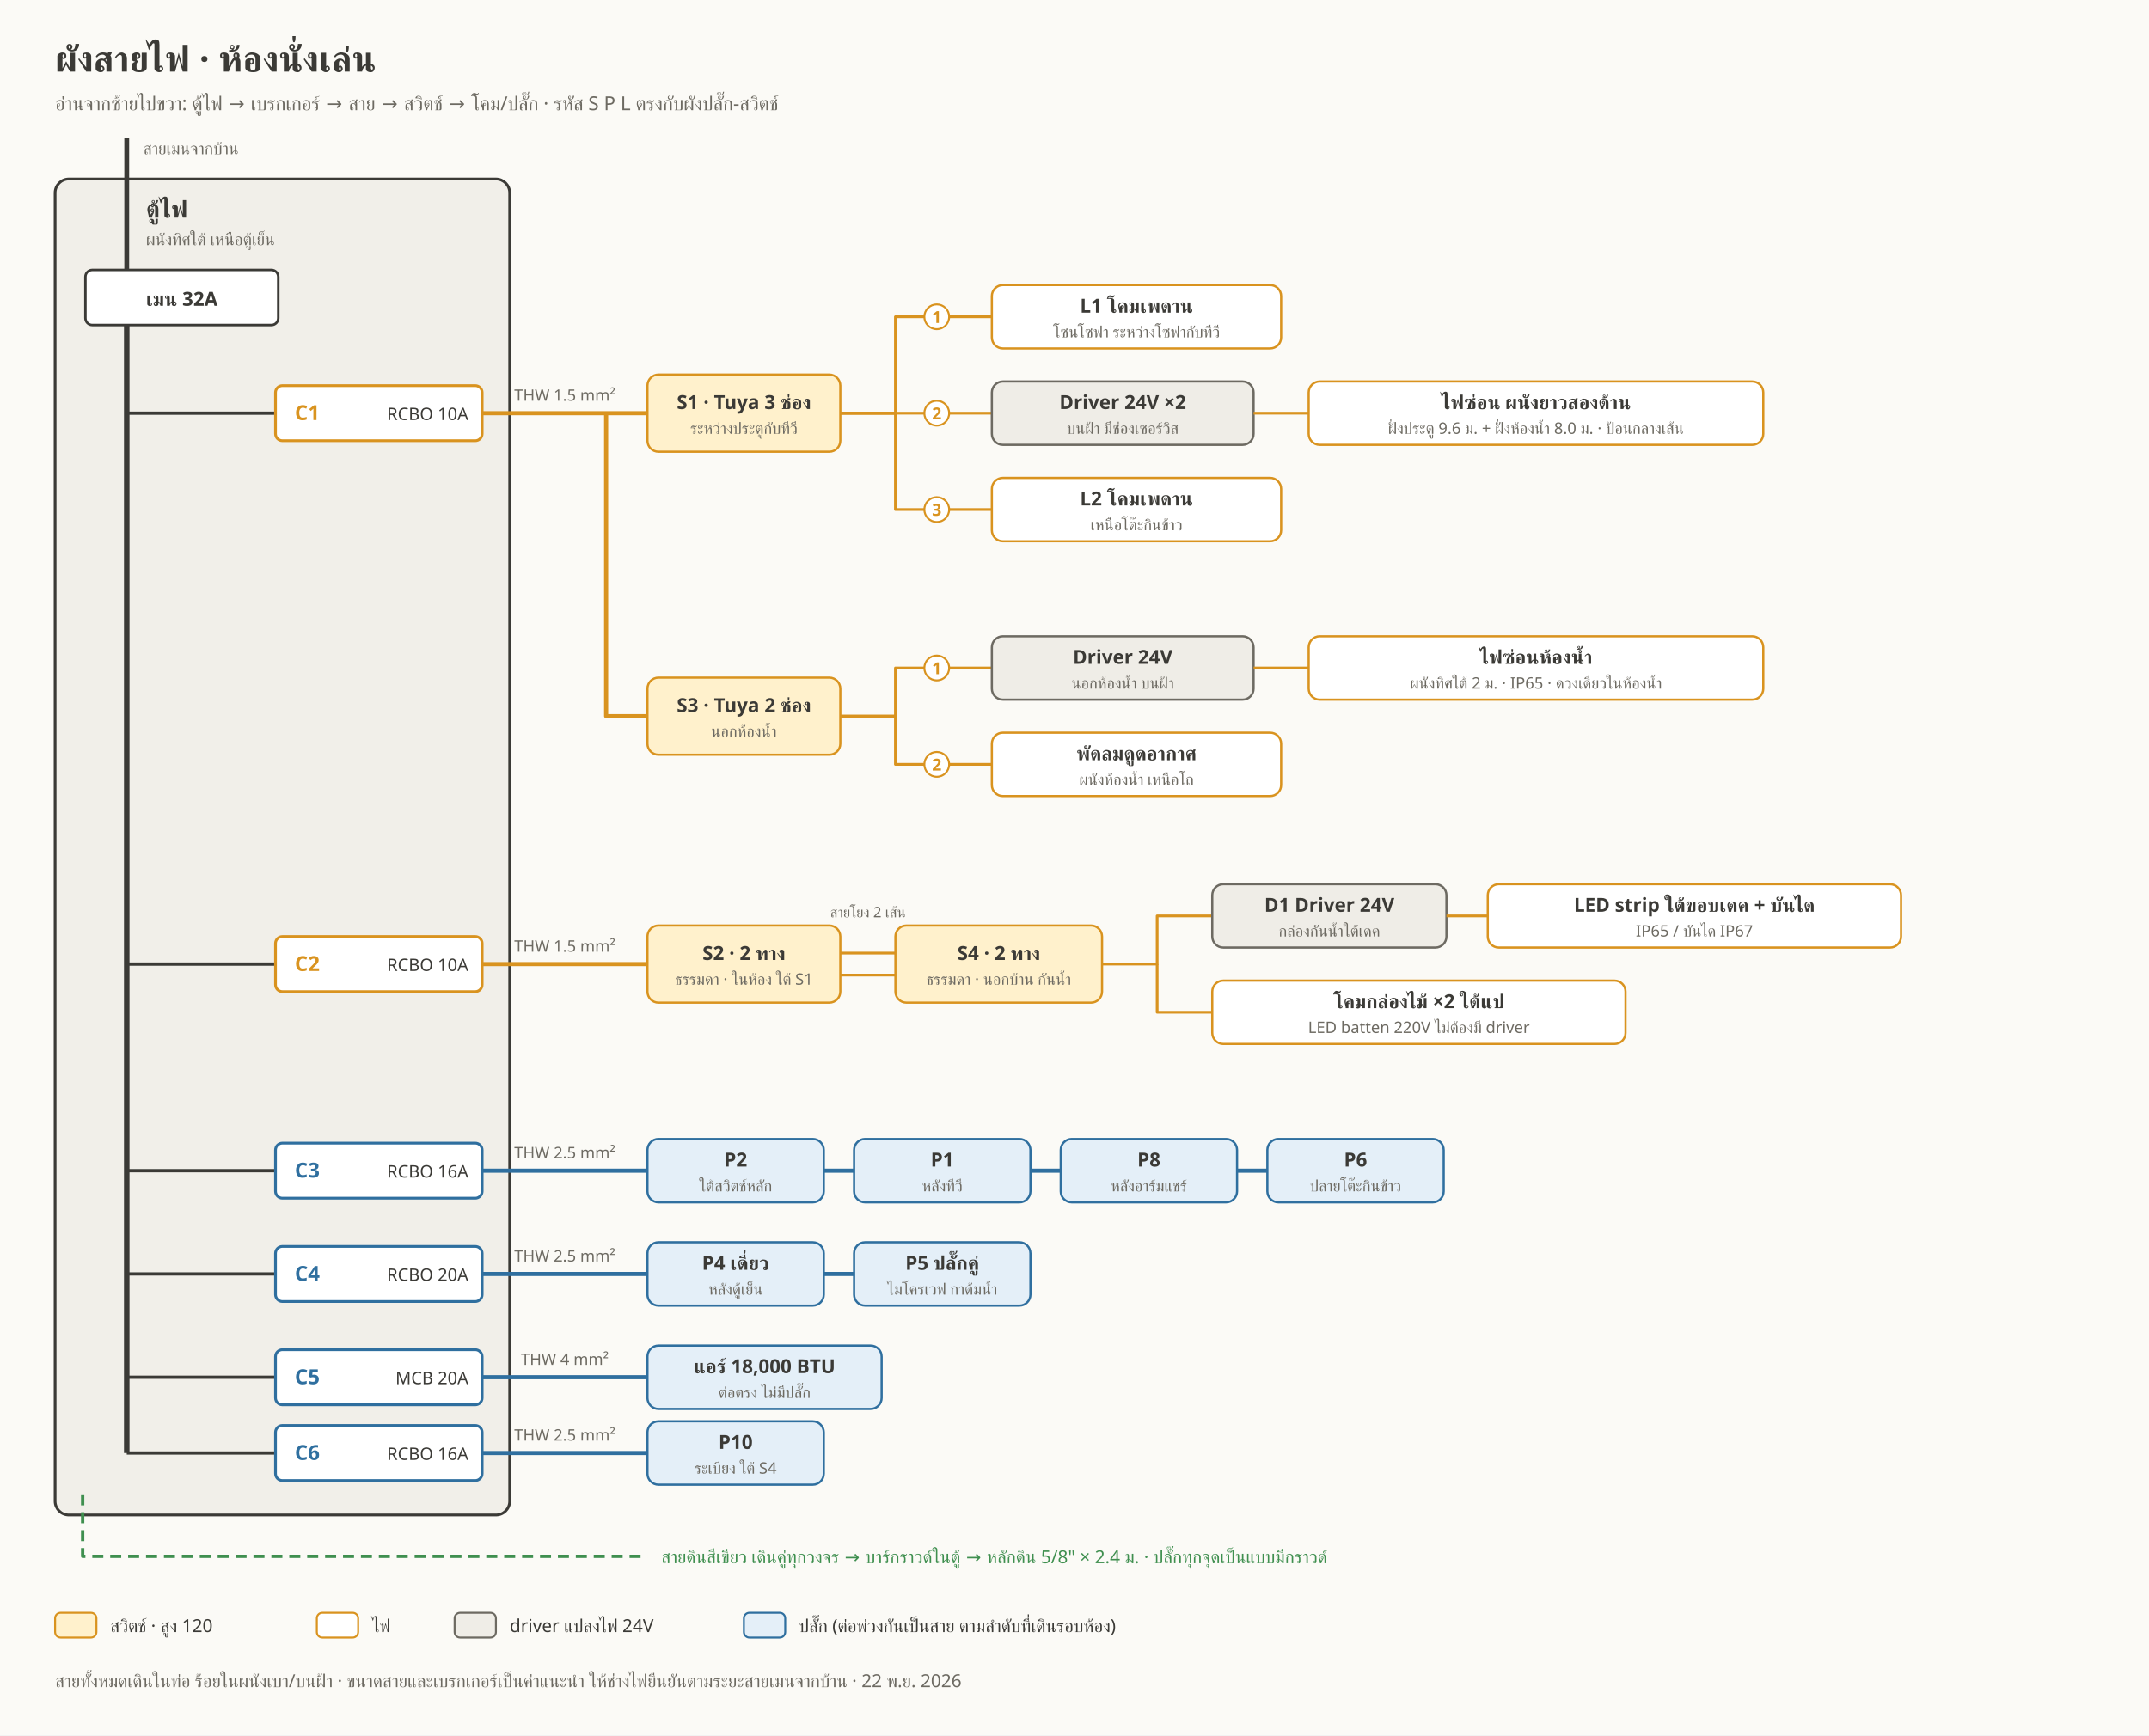
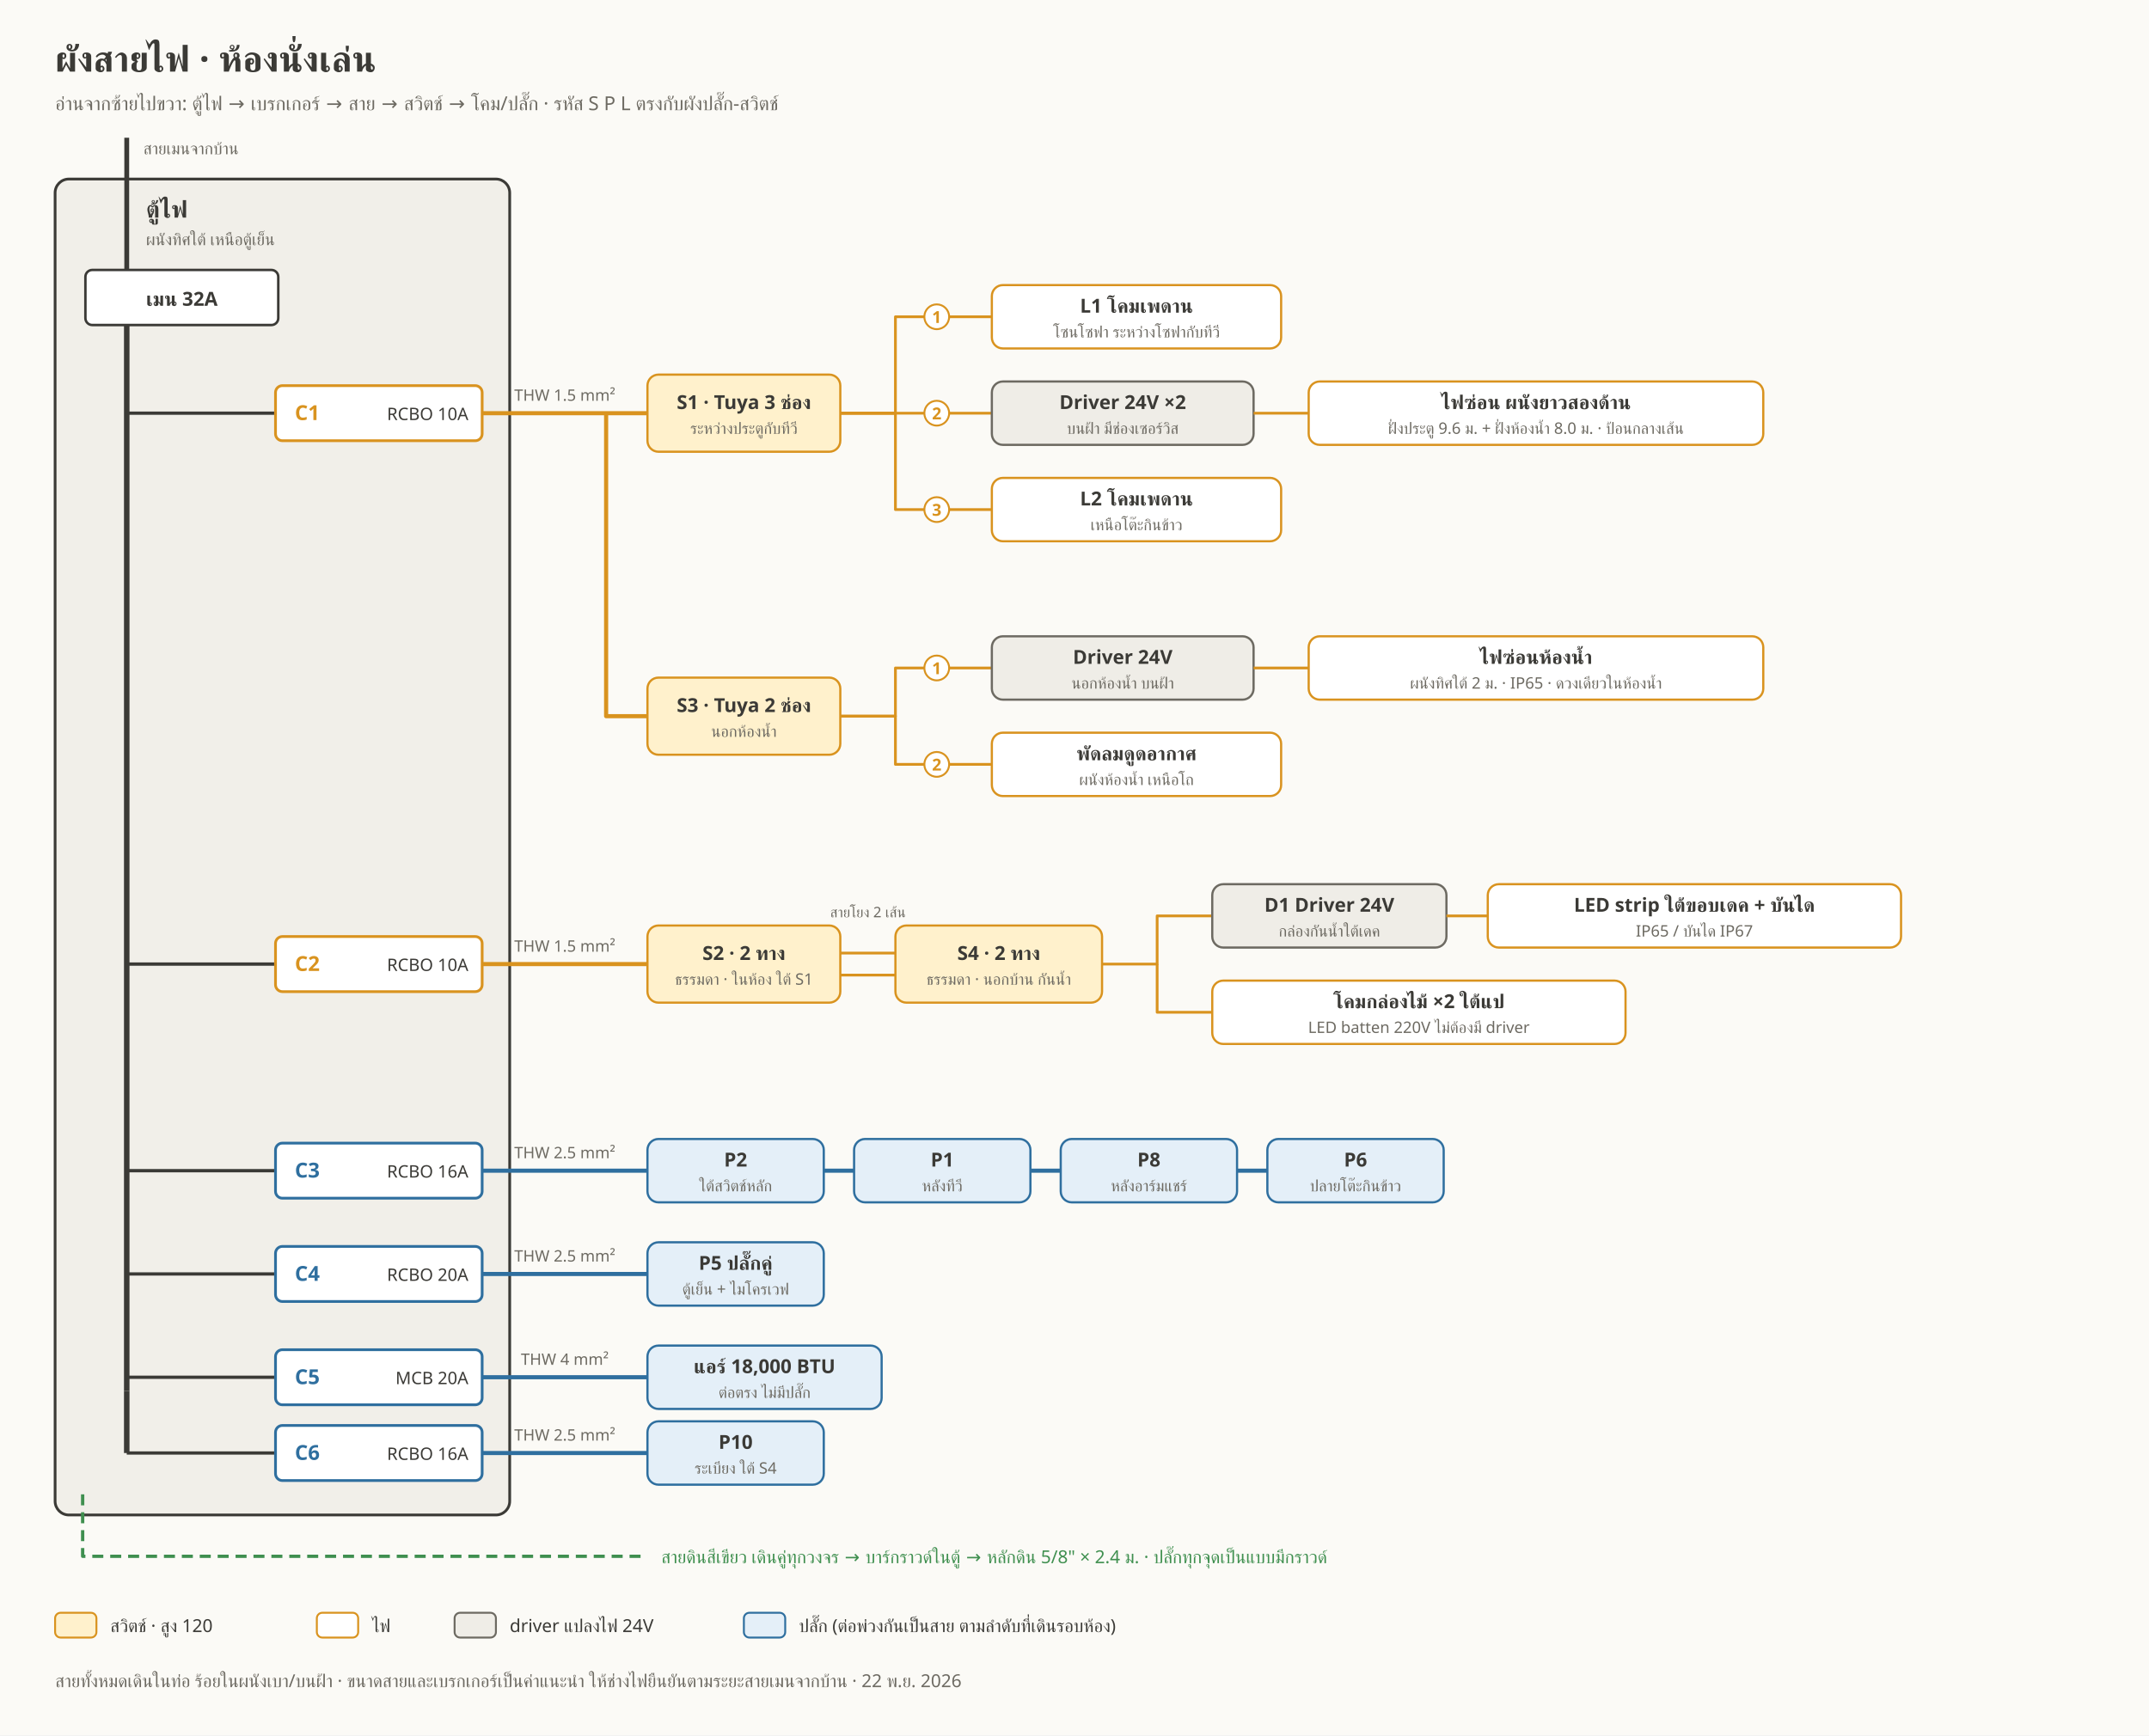
<svg xmlns="http://www.w3.org/2000/svg" viewBox="0 0 1560 1260" width="1560" height="1260" font-family="Leelawadee UI, Tahoma, sans-serif">
  <defs />
  <rect x="0" y="0" width="1560" height="1260" fill="#fbfaf6" />
  <text x="40" y="52" font-size="26" font-weight="600" text-anchor="start" fill="#3b3a36">ผังสายไฟ · ห้องนั่งเล่น</text>
  <text x="40" y="80" font-size="14" font-weight="400" text-anchor="start" fill="#6d6a62">อ่านจากซ้ายไปขวา: ตู้ไฟ → เบรกเกอร์ → สาย → สวิตช์ → โคม/ปลั๊ก · รหัส S P L ตรงกับผังปลั๊ก-สวิตช์</text>
  <rect x="40" y="130" width="330" height="970" rx="10" fill="#f1efe9" stroke="#3b3a36" stroke-width="2" />
  <text x="106" y="158" font-size="17" font-weight="600" text-anchor="start" fill="#3b3a36">ตู้ไฟ</text>
  <text x="106" y="178" font-size="12" font-weight="400" text-anchor="start" fill="#6d6a62">ผนังทิศใต้ เหนือตู้เย็น</text>
  <polyline points="92,100 92,196" fill="none" stroke="#3b3a36" stroke-width="3.5" stroke-linejoin="round" />
  <text x="104" y="112" font-size="12" font-weight="400" text-anchor="start" fill="#6d6a62">สายเมนจากบ้าน</text>
  <rect x="62" y="196" width="140" height="40" rx="5" fill="#fff" stroke="#3b3a36" stroke-width="1.8" />
  <text x="132" y="222" font-size="14" font-weight="600" text-anchor="middle" fill="#3b3a36">เมน 32A</text>
  <polyline points="92,236 92,1010" fill="none" stroke="#3b3a36" stroke-width="4" stroke-linejoin="round" />
  <polyline points="92,300 200,300" fill="none" stroke="#3b3a36" stroke-width="2.4" stroke-linejoin="round" />
  <rect x="200" y="280" width="150" height="40" rx="5" fill="#fff" stroke="#d9931f" stroke-width="2" />
  <text x="214" y="305" font-size="15" font-weight="700" text-anchor="start" fill="#d9931f">C1</text>
  <text x="340" y="305" font-size="12.5" font-weight="400" text-anchor="end" fill="#3b3a36">RCBO 10A</text>
  <polyline points="350,300 470,300" fill="none" stroke="#d9931f" stroke-width="3" stroke-linejoin="round" />
  <text x="410" y="291" font-size="11.5" font-weight="400" text-anchor="middle" fill="#6d6a62">THW 1.5 mm²</text>
  <polyline points="440,300 440,520 470,520" fill="none" stroke="#d9931f" stroke-width="3" stroke-linejoin="round" />
  <rect x="470" y="272" width="140" height="56" rx="8" fill="#fff1cc" stroke="#d9931f" stroke-width="1.6" />
  <text x="540" y="297" font-size="14" font-weight="600" text-anchor="middle" fill="#3b3a36">S1 · Tuya 3 ช่อง</text>
  <text x="540" y="315" font-size="11.5" font-weight="400" text-anchor="middle" fill="#6d6a62">ระหว่างประตูกับทีวี</text>
  <polyline points="610,300 650,300 650,230 720,230" fill="none" stroke="#d9931f" stroke-width="2" stroke-linejoin="round" />
  <circle cx="680" cy="230" r="9" fill="#fff" stroke="#d9931f" stroke-width="1.4" />
  <text x="680" y="234.5" font-size="12" font-weight="700" text-anchor="middle" fill="#d9931f">1</text>
  <polyline points="610,300 650,300 650,300 720,300" fill="none" stroke="#d9931f" stroke-width="2" stroke-linejoin="round" />
  <circle cx="680" cy="300" r="9" fill="#fff" stroke="#d9931f" stroke-width="1.4" />
  <text x="680" y="304.5" font-size="12" font-weight="700" text-anchor="middle" fill="#d9931f">2</text>
  <polyline points="610,300 650,300 650,370 720,370" fill="none" stroke="#d9931f" stroke-width="2" stroke-linejoin="round" />
  <circle cx="680" cy="370" r="9" fill="#fff" stroke="#d9931f" stroke-width="1.4" />
  <text x="680" y="374.5" font-size="12" font-weight="700" text-anchor="middle" fill="#d9931f">3</text>
  <rect x="720" y="207" width="210" height="46" rx="8" fill="#fff" stroke="#d9931f" stroke-width="1.6" />
  <text x="825" y="227" font-size="14" font-weight="600" text-anchor="middle" fill="#3b3a36">L1 โคมเพดาน</text>
  <text x="825" y="245" font-size="11.5" font-weight="400" text-anchor="middle" fill="#6d6a62">โซนโซฟา ระหว่างโซฟากับทีวี</text>
  <rect x="720" y="277" width="190" height="46" rx="8" fill="#efede7" stroke="#6d6a62" stroke-width="1.6" />
  <text x="815" y="297" font-size="14" font-weight="600" text-anchor="middle" fill="#3b3a36">Driver 24V ×2</text>
  <text x="815" y="315" font-size="11.5" font-weight="400" text-anchor="middle" fill="#6d6a62">บนฝ้า มีช่องเซอร์วิส</text>
  <polyline points="910,300 950,300" fill="none" stroke="#d9931f" stroke-width="2" stroke-linejoin="round" />
  <rect x="950" y="277" width="330" height="46" rx="8" fill="#fff" stroke="#d9931f" stroke-width="1.6" />
  <text x="1115" y="297" font-size="14" font-weight="600" text-anchor="middle" fill="#3b3a36">ไฟซ่อน ผนังยาวสองด้าน</text>
  <text x="1115" y="315" font-size="11.5" font-weight="400" text-anchor="middle" fill="#6d6a62">ฝั่งประตู 9.6 ม. + ฝั่งห้องน้ำ 8.0 ม. · ป้อนกลางเส้น</text>
  <rect x="720" y="347" width="210" height="46" rx="8" fill="#fff" stroke="#d9931f" stroke-width="1.6" />
  <text x="825" y="367" font-size="14" font-weight="600" text-anchor="middle" fill="#3b3a36">L2 โคมเพดาน</text>
  <text x="825" y="385" font-size="11.5" font-weight="400" text-anchor="middle" fill="#6d6a62">เหนือโต๊ะกินข้าว</text>
  <rect x="470" y="492" width="140" height="56" rx="8" fill="#fff1cc" stroke="#d9931f" stroke-width="1.6" />
  <text x="540" y="517" font-size="14" font-weight="600" text-anchor="middle" fill="#3b3a36">S3 · Tuya 2 ช่อง</text>
  <text x="540" y="535" font-size="11.5" font-weight="400" text-anchor="middle" fill="#6d6a62">นอกห้องน้ำ</text>
  <polyline points="610,520 650,520 650,485 720,485" fill="none" stroke="#d9931f" stroke-width="2" stroke-linejoin="round" />
  <circle cx="680" cy="485" r="9" fill="#fff" stroke="#d9931f" stroke-width="1.4" />
  <text x="680" y="489.5" font-size="12" font-weight="700" text-anchor="middle" fill="#d9931f">1</text>
  <polyline points="610,520 650,520 650,555 720,555" fill="none" stroke="#d9931f" stroke-width="2" stroke-linejoin="round" />
  <circle cx="680" cy="555" r="9" fill="#fff" stroke="#d9931f" stroke-width="1.4" />
  <text x="680" y="559.5" font-size="12" font-weight="700" text-anchor="middle" fill="#d9931f">2</text>
  <rect x="720" y="462" width="190" height="46" rx="8" fill="#efede7" stroke="#6d6a62" stroke-width="1.6" />
  <text x="815" y="482" font-size="14" font-weight="600" text-anchor="middle" fill="#3b3a36">Driver 24V</text>
  <text x="815" y="500" font-size="11.5" font-weight="400" text-anchor="middle" fill="#6d6a62">นอกห้องน้ำ บนฝ้า</text>
  <polyline points="910,485 950,485" fill="none" stroke="#d9931f" stroke-width="2" stroke-linejoin="round" />
  <rect x="950" y="462" width="330" height="46" rx="8" fill="#fff" stroke="#d9931f" stroke-width="1.6" />
  <text x="1115" y="482" font-size="14" font-weight="600" text-anchor="middle" fill="#3b3a36">ไฟซ่อนห้องน้ำ</text>
  <text x="1115" y="500" font-size="11.5" font-weight="400" text-anchor="middle" fill="#6d6a62">ผนังทิศใต้ 2 ม. · IP65 · ดวงเดียวในห้องน้ำ</text>
  <rect x="720" y="532" width="210" height="46" rx="8" fill="#fff" stroke="#d9931f" stroke-width="1.6" />
  <text x="825" y="552" font-size="14" font-weight="600" text-anchor="middle" fill="#3b3a36">พัดลมดูดอากาศ</text>
  <text x="825" y="570" font-size="11.5" font-weight="400" text-anchor="middle" fill="#6d6a62">ผนังห้องน้ำ เหนือโถ</text>
  <polyline points="92,700 200,700" fill="none" stroke="#3b3a36" stroke-width="2.4" stroke-linejoin="round" />
  <rect x="200" y="680" width="150" height="40" rx="5" fill="#fff" stroke="#d9931f" stroke-width="2" />
  <text x="214" y="705" font-size="15" font-weight="700" text-anchor="start" fill="#d9931f">C2</text>
  <text x="340" y="705" font-size="12.5" font-weight="400" text-anchor="end" fill="#3b3a36">RCBO 10A</text>
  <polyline points="350,700 470,700" fill="none" stroke="#d9931f" stroke-width="3" stroke-linejoin="round" />
  <text x="410" y="691" font-size="11.5" font-weight="400" text-anchor="middle" fill="#6d6a62">THW 1.5 mm²</text>
  <rect x="470" y="672" width="140" height="56" rx="8" fill="#fff1cc" stroke="#d9931f" stroke-width="1.6" />
  <text x="540" y="697" font-size="14" font-weight="600" text-anchor="middle" fill="#3b3a36">S2 · 2 ทาง</text>
  <text x="540" y="715" font-size="11.5" font-weight="400" text-anchor="middle" fill="#6d6a62">ธรรมดา · ในห้อง ใต้ S1</text>
  <polyline points="610,692 650,692" fill="none" stroke="#d9931f" stroke-width="2" stroke-linejoin="round" />
  <polyline points="610,708 650,708" fill="none" stroke="#d9931f" stroke-width="2" stroke-linejoin="round" />
  <rect x="650" y="672" width="150" height="56" rx="8" fill="#fff1cc" stroke="#d9931f" stroke-width="1.6" />
  <text x="725" y="697" font-size="14" font-weight="600" text-anchor="middle" fill="#3b3a36">S4 · 2 ทาง</text>
  <text x="725" y="715" font-size="11.5" font-weight="400" text-anchor="middle" fill="#6d6a62">ธรรมดา · นอกบ้าน กันน้ำ</text>
  <text x="630" y="666" font-size="10.5" font-weight="400" text-anchor="middle" fill="#6d6a62">สายโยง 2 เส้น</text>
  <polyline points="800,700 840,700 840,665 880,665" fill="none" stroke="#d9931f" stroke-width="2" stroke-linejoin="round" />
  <polyline points="840,700 840,735 880,735" fill="none" stroke="#d9931f" stroke-width="2" stroke-linejoin="round" />
  <rect x="880" y="642" width="170" height="46" rx="8" fill="#efede7" stroke="#6d6a62" stroke-width="1.6" />
  <text x="965" y="662" font-size="14" font-weight="600" text-anchor="middle" fill="#3b3a36">D1 Driver 24V</text>
  <text x="965" y="680" font-size="11.5" font-weight="400" text-anchor="middle" fill="#6d6a62">กล่องกันน้ำใต้เดค</text>
  <polyline points="1050,665 1080,665" fill="none" stroke="#d9931f" stroke-width="2" stroke-linejoin="round" />
  <rect x="1080" y="642" width="300" height="46" rx="8" fill="#fff" stroke="#d9931f" stroke-width="1.6" />
  <text x="1230" y="662" font-size="14" font-weight="600" text-anchor="middle" fill="#3b3a36">LED strip ใต้ขอบเดค + บันได</text>
  <text x="1230" y="680" font-size="11.5" font-weight="400" text-anchor="middle" fill="#6d6a62">IP65 / บันได IP67</text>
  <rect x="880" y="712" width="300" height="46" rx="8" fill="#fff" stroke="#d9931f" stroke-width="1.6" />
  <text x="1030" y="732" font-size="14" font-weight="600" text-anchor="middle" fill="#3b3a36">โคมกล่องไม้ ×2 ใต้แป</text>
  <text x="1030" y="750" font-size="11.5" font-weight="400" text-anchor="middle" fill="#6d6a62">LED batten 220V ไม่ต้องมี driver</text>
  <polyline points="92,850 200,850" fill="none" stroke="#3b3a36" stroke-width="2.4" stroke-linejoin="round" />
  <rect x="200" y="830" width="150" height="40" rx="5" fill="#fff" stroke="#2f6f9f" stroke-width="2" />
  <text x="214" y="855" font-size="15" font-weight="700" text-anchor="start" fill="#2f6f9f">C3</text>
  <text x="340" y="855" font-size="12.5" font-weight="400" text-anchor="end" fill="#3b3a36">RCBO 16A</text>
  <polyline points="350,850 470,850" fill="none" stroke="#2f6f9f" stroke-width="3" stroke-linejoin="round" />
  <text x="410" y="841" font-size="11.5" font-weight="400" text-anchor="middle" fill="#6d6a62">THW 2.5 mm²</text>
  <rect x="470" y="827" width="128" height="46" rx="8" fill="#e4eff8" stroke="#2f6f9f" stroke-width="1.6" />
  <text x="534" y="847" font-size="14" font-weight="600" text-anchor="middle" fill="#3b3a36">P2</text>
  <text x="534" y="865" font-size="11.5" font-weight="400" text-anchor="middle" fill="#6d6a62">ใต้สวิตช์หลัก</text>
  <polyline points="598,850 620,850" fill="none" stroke="#2f6f9f" stroke-width="3" stroke-linejoin="round" />
  <rect x="620" y="827" width="128" height="46" rx="8" fill="#e4eff8" stroke="#2f6f9f" stroke-width="1.6" />
  <text x="684" y="847" font-size="14" font-weight="600" text-anchor="middle" fill="#3b3a36">P1</text>
  <text x="684" y="865" font-size="11.5" font-weight="400" text-anchor="middle" fill="#6d6a62">หลังทีวี</text>
  <polyline points="748,850 770,850" fill="none" stroke="#2f6f9f" stroke-width="3" stroke-linejoin="round" />
  <rect x="770" y="827" width="128" height="46" rx="8" fill="#e4eff8" stroke="#2f6f9f" stroke-width="1.6" />
  <text x="834" y="847" font-size="14" font-weight="600" text-anchor="middle" fill="#3b3a36">P8</text>
  <text x="834" y="865" font-size="11.5" font-weight="400" text-anchor="middle" fill="#6d6a62">หลังอาร์มแชร์</text>
  <polyline points="898,850 920,850" fill="none" stroke="#2f6f9f" stroke-width="3" stroke-linejoin="round" />
  <rect x="920" y="827" width="128" height="46" rx="8" fill="#e4eff8" stroke="#2f6f9f" stroke-width="1.6" />
  <text x="984" y="847" font-size="14" font-weight="600" text-anchor="middle" fill="#3b3a36">P6</text>
  <text x="984" y="865" font-size="11.5" font-weight="400" text-anchor="middle" fill="#6d6a62">ปลายโต๊ะกินข้าว</text>
  <polyline points="92,925 200,925" fill="none" stroke="#3b3a36" stroke-width="2.4" stroke-linejoin="round" />
  <rect x="200" y="905" width="150" height="40" rx="5" fill="#fff" stroke="#2f6f9f" stroke-width="2" />
  <text x="214" y="930" font-size="15" font-weight="700" text-anchor="start" fill="#2f6f9f">C4</text>
  <text x="340" y="930" font-size="12.5" font-weight="400" text-anchor="end" fill="#3b3a36">RCBO 20A</text>
  <polyline points="350,925 470,925" fill="none" stroke="#2f6f9f" stroke-width="3" stroke-linejoin="round" />
  <text x="410" y="916" font-size="11.5" font-weight="400" text-anchor="middle" fill="#6d6a62">THW 2.5 mm²</text>
  <rect x="470" y="902" width="128" height="46" rx="8" fill="#e4eff8" stroke="#2f6f9f" stroke-width="1.6" />
-   <text x="534" y="922" font-size="14" font-weight="600" text-anchor="middle" fill="#3b3a36">P4 เดี่ยว</text>
-   <text x="534" y="940" font-size="11.5" font-weight="400" text-anchor="middle" fill="#6d6a62">หลังตู้เย็น</text>
-   <polyline points="598,925 620,925" fill="none" stroke="#2f6f9f" stroke-width="3" stroke-linejoin="round" />
-   <rect x="620" y="902" width="128" height="46" rx="8" fill="#e4eff8" stroke="#2f6f9f" stroke-width="1.6" />
-   <text x="684" y="922" font-size="14" font-weight="600" text-anchor="middle" fill="#3b3a36">P5 ปลั๊กคู่</text>
-   <text x="684" y="940" font-size="11.5" font-weight="400" text-anchor="middle" fill="#6d6a62">ไมโครเวฟ กาต้มน้ำ</text>
+   <text x="534" y="922" font-size="14" font-weight="600" text-anchor="middle" fill="#3b3a36">P5 ปลั๊กคู่</text>
+   <text x="534" y="940" font-size="11.5" font-weight="400" text-anchor="middle" fill="#6d6a62">ตู้เย็น + ไมโครเวฟ</text>
  <polyline points="92,1000 200,1000" fill="none" stroke="#3b3a36" stroke-width="2.4" stroke-linejoin="round" />
  <rect x="200" y="980" width="150" height="40" rx="5" fill="#fff" stroke="#2f6f9f" stroke-width="2" />
  <text x="214" y="1005" font-size="15" font-weight="700" text-anchor="start" fill="#2f6f9f">C5</text>
  <text x="340" y="1005" font-size="12.5" font-weight="400" text-anchor="end" fill="#3b3a36">MCB 20A</text>
  <polyline points="350,1000 470,1000" fill="none" stroke="#2f6f9f" stroke-width="3" stroke-linejoin="round" />
  <text x="410" y="991" font-size="11.5" font-weight="400" text-anchor="middle" fill="#6d6a62">THW 4 mm²</text>
  <rect x="470" y="977" width="170" height="46" rx="8" fill="#e4eff8" stroke="#2f6f9f" stroke-width="1.6" />
  <text x="555" y="997" font-size="14" font-weight="600" text-anchor="middle" fill="#3b3a36">แอร์ 18,000 BTU</text>
  <text x="555" y="1015" font-size="11.5" font-weight="400" text-anchor="middle" fill="#6d6a62">ต่อตรง ไม่มีปลั๊ก</text>
  <polyline points="92,1010 92,1055" fill="none" stroke="#3b3a36" stroke-width="4" stroke-linejoin="round" />
  <polyline points="92,1055 200,1055" fill="none" stroke="#3b3a36" stroke-width="2.4" stroke-linejoin="round" />
  <rect x="200" y="1035" width="150" height="40" rx="5" fill="#fff" stroke="#2f6f9f" stroke-width="2" />
  <text x="214" y="1060" font-size="15" font-weight="700" text-anchor="start" fill="#2f6f9f">C6</text>
  <text x="340" y="1060" font-size="12.5" font-weight="400" text-anchor="end" fill="#3b3a36">RCBO 16A</text>
  <polyline points="350,1055 470,1055" fill="none" stroke="#2f6f9f" stroke-width="3" stroke-linejoin="round" />
  <text x="410" y="1046" font-size="11.5" font-weight="400" text-anchor="middle" fill="#6d6a62">THW 2.5 mm²</text>
  <rect x="470" y="1032" width="128" height="46" rx="8" fill="#e4eff8" stroke="#2f6f9f" stroke-width="1.6" />
  <text x="534" y="1052" font-size="14" font-weight="600" text-anchor="middle" fill="#3b3a36">P10</text>
  <text x="534" y="1070" font-size="11.5" font-weight="400" text-anchor="middle" fill="#6d6a62">ระเบียง ใต้ S4</text>
  <polyline points="60,1085 60,1130 470,1130" fill="none" stroke="#3f8f4f" stroke-width="2.4" stroke-linejoin="round" stroke-dasharray="8 5" />
  <text x="480" y="1135" font-size="13" font-weight="400" text-anchor="start" fill="#3f8f4f">สายดินสีเขียว เดินคู่ทุกวงจร → บาร์กราวด์ในตู้ → หลักดิน 5/8" × 2.4 ม. · ปลั๊กทุกจุดเป็นแบบมีกราวด์</text>
  <rect x="40" y="1171" width="30" height="18" rx="4" fill="#fff1cc" stroke="#d9931f" stroke-width="1.4" />
  <text x="80" y="1185" font-size="13" font-weight="400" text-anchor="start" fill="#3b3a36">สวิตช์ · สูง 120</text>
  <rect x="230" y="1171" width="30" height="18" rx="4" fill="#fff" stroke="#d9931f" stroke-width="1.4" />
  <text x="270" y="1185" font-size="13" font-weight="400" text-anchor="start" fill="#3b3a36">ไฟ</text>
  <rect x="330" y="1171" width="30" height="18" rx="4" fill="#efede7" stroke="#6d6a62" stroke-width="1.4" />
  <text x="370" y="1185" font-size="13" font-weight="400" text-anchor="start" fill="#3b3a36">driver แปลงไฟ 24V</text>
  <rect x="540" y="1171" width="30" height="18" rx="4" fill="#e4eff8" stroke="#2f6f9f" stroke-width="1.4" />
  <text x="580" y="1185" font-size="13" font-weight="400" text-anchor="start" fill="#3b3a36">ปลั๊ก (ต่อพ่วงกันเป็นสาย ตามลำดับที่เดินรอบห้อง)</text>
  <text x="40" y="1225" font-size="13" font-weight="400" text-anchor="start" fill="#6d6a62">สายทั้งหมดเดินในท่อ ร้อยในผนังเบา/บนฝ้า · ขนาดสายและเบรกเกอร์เป็นค่าแนะนำ ให้ช่างไฟยืนยันตามระยะสายเมนจากบ้าน · 22 พ.ย. 2026</text>
</svg>
